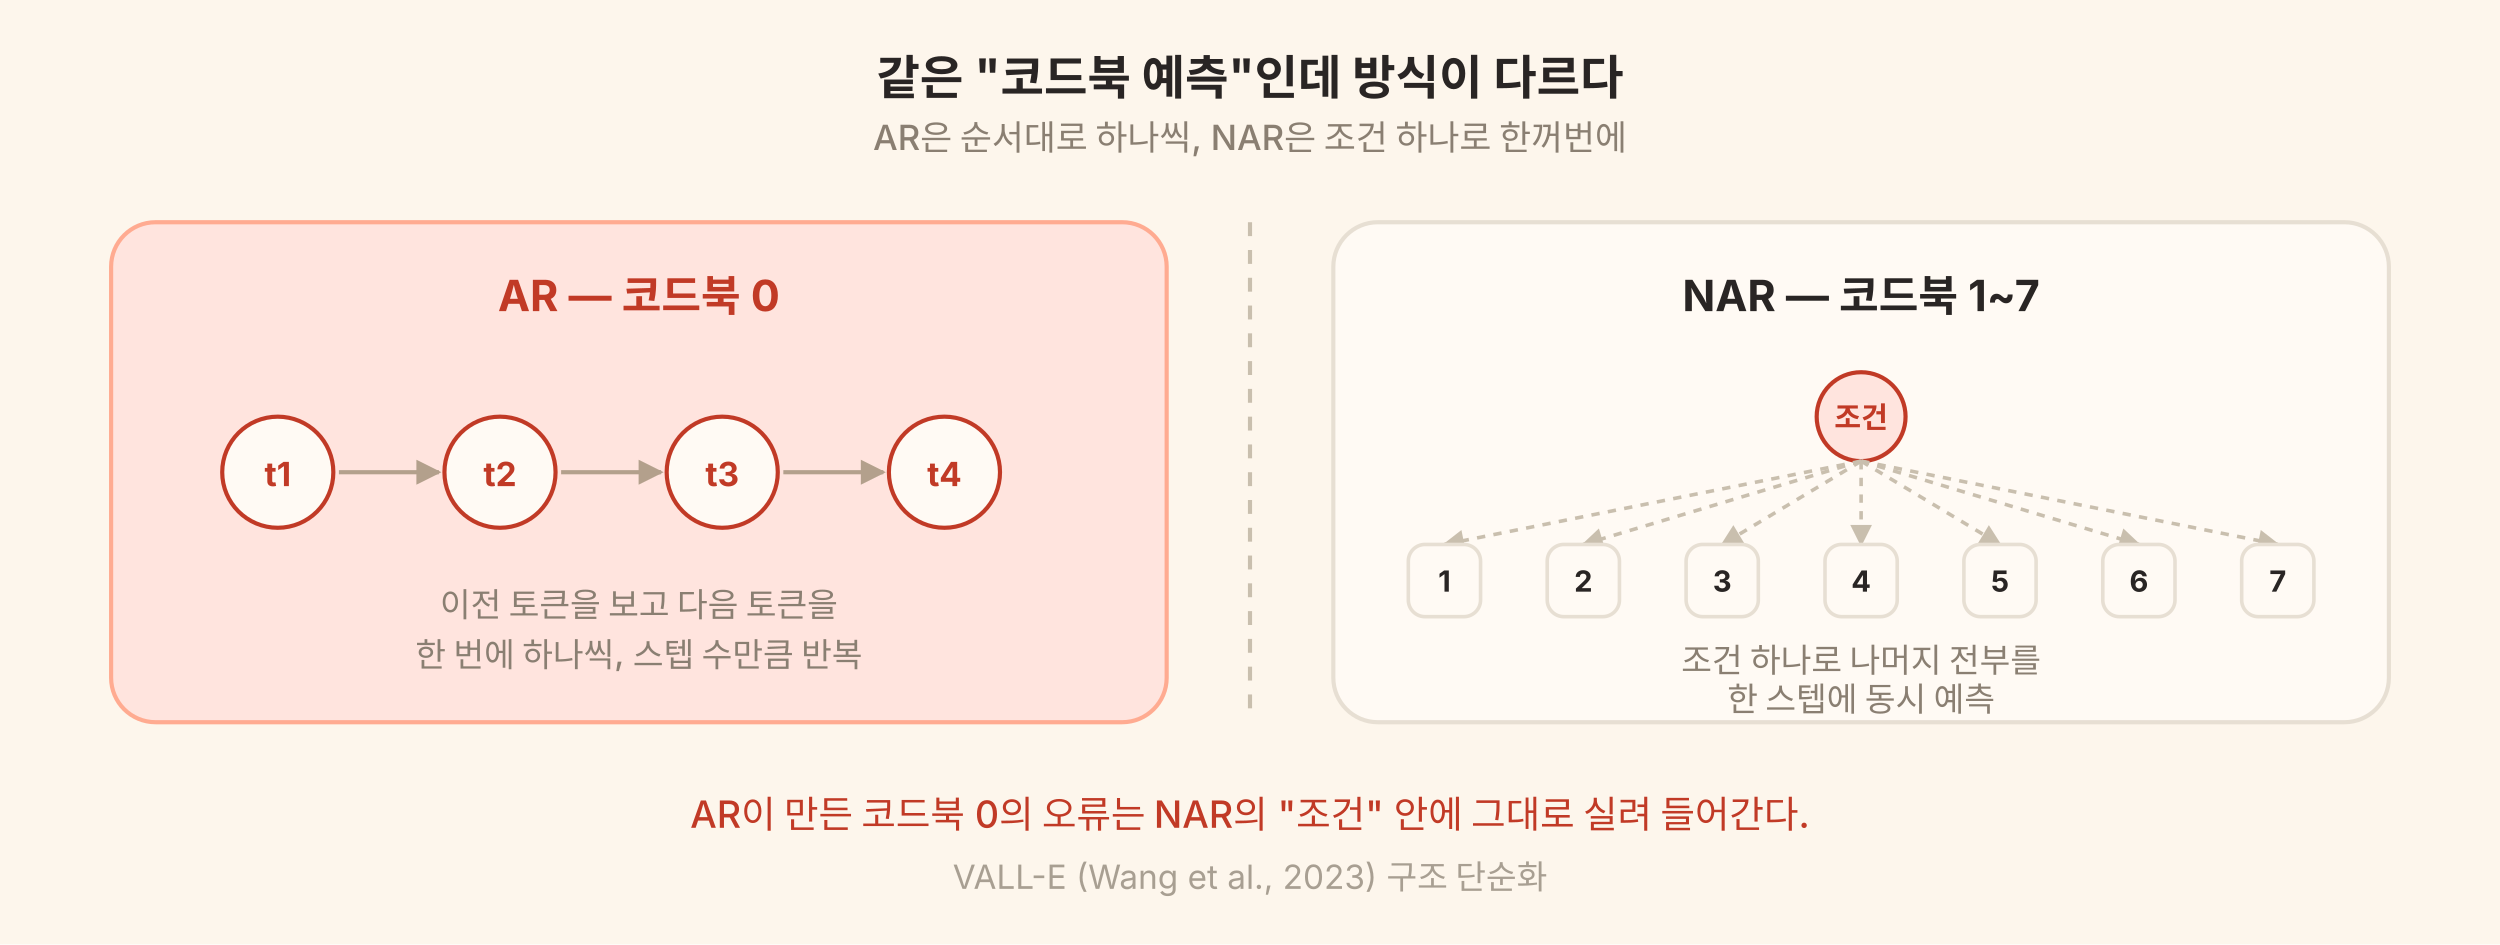
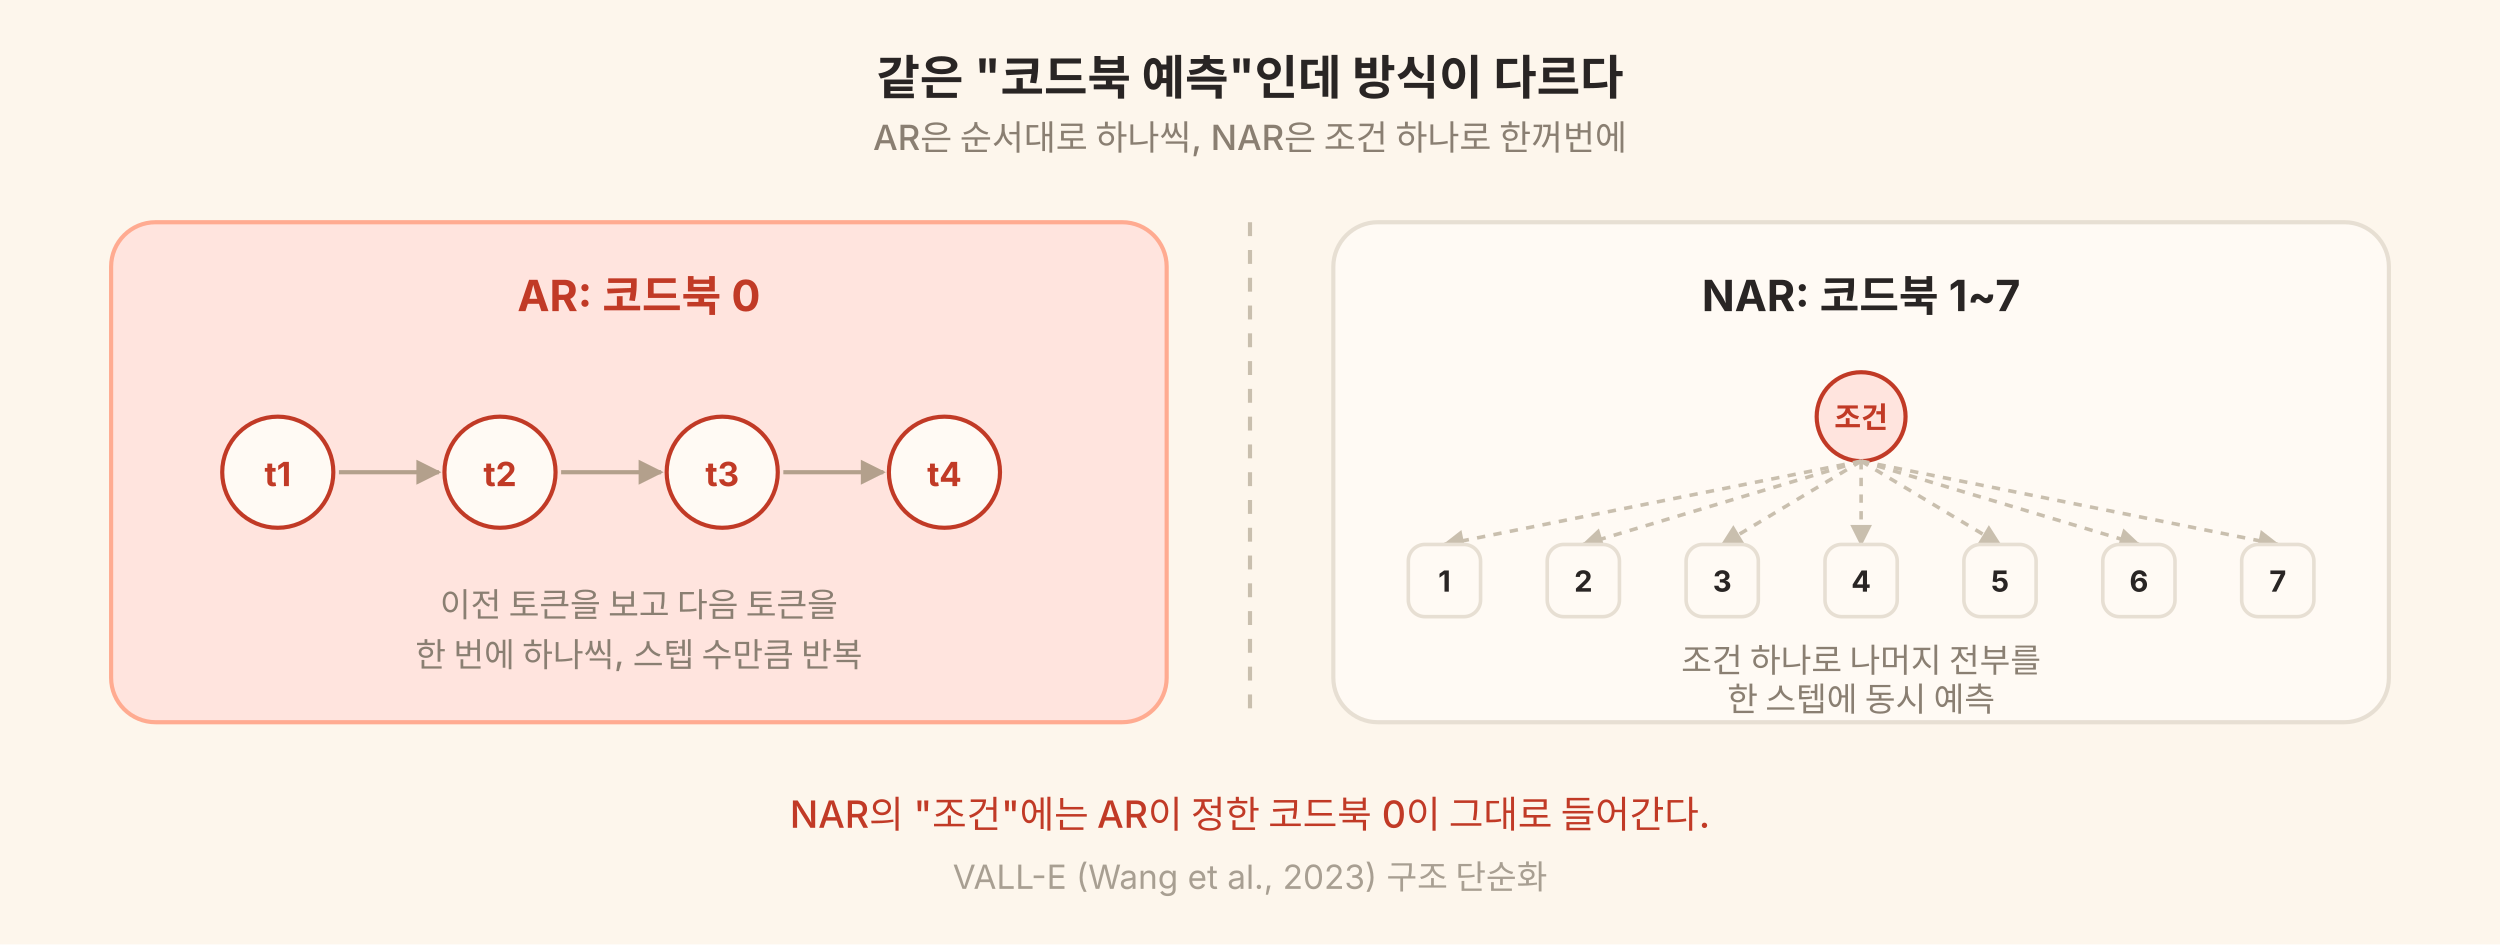
<svg xmlns="http://www.w3.org/2000/svg" viewBox="0 0 900 340" role="img" aria-labelledby="title2 desc2" font-family="ui-sans-serif, system-ui, -apple-system, sans-serif">
  <rect x="0" y="0" width="900" height="340" fill="#fdf6ec" />
  <defs>
    <marker id="arrow2" viewBox="0 0 10 10" refX="9" refY="5" markerWidth="6" markerHeight="6" orient="auto-start-reverse">
      <path d="M0,0 L10,5 L0,10 z" fill="#b3a08c" />
    </marker>
    <marker id="arrow2c" viewBox="0 0 10 10" refX="9" refY="5" markerWidth="6" markerHeight="6" orient="auto-start-reverse">
      <path d="M0,0 L10,5 L0,10 z" fill="#c9bfae" />
    </marker>
  </defs>
  <text x="450" y="34" text-anchor="middle" font-size="17" font-weight="700" fill="#292524">같은 "코드북 예측"인데 방식이 다르다</text>
  <text x="450" y="54" text-anchor="middle" font-size="12.5" font-weight="500" fill="#8a7f72">AR은 순서대로 하나씩, NAR은 조건 하나로 한꺼번에</text>
  <rect x="40" y="80" width="380" height="180" rx="16" fill="#ffe4de" stroke="#ffab91" stroke-width="1.5" />
-   <text x="230" y="112" text-anchor="middle" font-size="15.5" font-weight="700" fill="#c13a26">AR — 코드북 0</text>
+   <text x="230" y="112" text-anchor="middle" font-size="15.5" font-weight="700" fill="#c13a26">AR: 코드북 0</text>
  <circle cx="100" cy="170" r="20" fill="#fffaf4" stroke="#c13a26" stroke-width="1.5" />
  <text x="100" y="175" text-anchor="middle" font-size="12" font-weight="700" fill="#c13a26">t1</text>
  <line x1="122" y1="170" x2="158" y2="170" stroke="#b3a08c" stroke-width="1.5" marker-end="url(#arrow2)" />
  <circle cx="180" cy="170" r="20" fill="#fffaf4" stroke="#c13a26" stroke-width="1.5" />
  <text x="180" y="175" text-anchor="middle" font-size="12" font-weight="700" fill="#c13a26">t2</text>
  <line x1="202" y1="170" x2="238" y2="170" stroke="#b3a08c" stroke-width="1.5" marker-end="url(#arrow2)" />
  <circle cx="260" cy="170" r="20" fill="#fffaf4" stroke="#c13a26" stroke-width="1.5" />
  <text x="260" y="175" text-anchor="middle" font-size="12" font-weight="700" fill="#c13a26">t3</text>
  <line x1="282" y1="170" x2="318" y2="170" stroke="#b3a08c" stroke-width="1.5" marker-end="url(#arrow2)" />
  <circle cx="340" cy="170" r="20" fill="#fffaf4" stroke="#c13a26" stroke-width="1.5" />
  <text x="340" y="175" text-anchor="middle" font-size="12" font-weight="700" fill="#c13a26">t4</text>
  <text x="230" y="222" text-anchor="middle" font-size="12" font-weight="500" fill="#8a7f72">이전 토큰을 보고 다음 토큰을</text>
  <text x="230" y="240" text-anchor="middle" font-size="12" font-weight="500" fill="#8a7f72">한 번에 하나씩, 스텝 수만큼 반복</text>
  <line x1="450" y1="80" x2="450" y2="260" stroke="#c9bfae" stroke-width="1.5" stroke-dasharray="5 5" />
  <rect x="480" y="80" width="380" height="180" rx="16" fill="#fffaf4" stroke="#e7dfd3" stroke-width="1.5" />
-   <text x="670" y="112" text-anchor="middle" font-size="15.5" font-weight="700" fill="#292524">NAR — 코드북 1~7</text>
+   <text x="670" y="112" text-anchor="middle" font-size="15.5" font-weight="700" fill="#292524">NAR: 코드북 1~7</text>
  <circle cx="670" cy="150" r="16" fill="#ffe4de" stroke="#c13a26" stroke-width="1.5" />
  <text x="670" y="154" text-anchor="middle" font-size="10.5" font-weight="700" fill="#c13a26">조건</text>
  <line x1="670" y1="166" x2="520" y2="196" stroke="#c9bfae" stroke-width="1.3" stroke-dasharray="3 3" marker-end="url(#arrow2c)" />
  <line x1="670" y1="166" x2="570" y2="196" stroke="#c9bfae" stroke-width="1.3" stroke-dasharray="3 3" marker-end="url(#arrow2c)" />
  <line x1="670" y1="166" x2="620" y2="196" stroke="#c9bfae" stroke-width="1.3" stroke-dasharray="3 3" marker-end="url(#arrow2c)" />
  <line x1="670" y1="166" x2="670" y2="196" stroke="#c9bfae" stroke-width="1.3" stroke-dasharray="3 3" marker-end="url(#arrow2c)" />
  <line x1="670" y1="166" x2="720" y2="196" stroke="#c9bfae" stroke-width="1.3" stroke-dasharray="3 3" marker-end="url(#arrow2c)" />
  <line x1="670" y1="166" x2="770" y2="196" stroke="#c9bfae" stroke-width="1.3" stroke-dasharray="3 3" marker-end="url(#arrow2c)" />
  <line x1="670" y1="166" x2="820" y2="196" stroke="#c9bfae" stroke-width="1.3" stroke-dasharray="3 3" marker-end="url(#arrow2c)" />
  <g font-size="10.5" font-weight="700" fill="#292524">
    <rect x="507" y="196" width="26" height="26" rx="6" fill="#fffaf4" stroke="#e7dfd3" stroke-width="1.3" />
    <text x="520" y="213" text-anchor="middle">1</text>
    <rect x="557" y="196" width="26" height="26" rx="6" fill="#fffaf4" stroke="#e7dfd3" stroke-width="1.3" />
    <text x="570" y="213" text-anchor="middle">2</text>
    <rect x="607" y="196" width="26" height="26" rx="6" fill="#fffaf4" stroke="#e7dfd3" stroke-width="1.3" />
    <text x="620" y="213" text-anchor="middle">3</text>
    <rect x="657" y="196" width="26" height="26" rx="6" fill="#fffaf4" stroke="#e7dfd3" stroke-width="1.3" />
    <text x="670" y="213" text-anchor="middle">4</text>
    <rect x="707" y="196" width="26" height="26" rx="6" fill="#fffaf4" stroke="#e7dfd3" stroke-width="1.3" />
    <text x="720" y="213" text-anchor="middle">5</text>
    <rect x="757" y="196" width="26" height="26" rx="6" fill="#fffaf4" stroke="#e7dfd3" stroke-width="1.3" />
    <text x="770" y="213" text-anchor="middle">6</text>
    <rect x="807" y="196" width="26" height="26" rx="6" fill="#fffaf4" stroke="#e7dfd3" stroke-width="1.3" />
    <text x="820" y="213" text-anchor="middle">7</text>
  </g>
  <text x="670" y="242" text-anchor="middle" font-size="12" font-weight="500" fill="#8a7f72">조건 하나로 나머지 전부를</text>
  <text x="670" y="256" text-anchor="middle" font-size="12" font-weight="500" fill="#8a7f72">한 스텝에 동시 예측</text>
-   <text x="450" y="298" text-anchor="middle" font-size="13.5" font-weight="500" fill="#c13a26">AR이 만든 코드북 0의 오류는 NAR의 "조건" 안에 그대로 실려 들어간다.</text>
+   <text x="450" y="298" text-anchor="middle" font-size="13.5" font-weight="500" fill="#c13a26">NAR의 "조건"에는 AR이 정한 코드북 0이 그대로 들어간다.</text>
  <text x="450" y="320" text-anchor="middle" font-size="12" fill="#a89f92">VALL-E (Wang et al., 2023) 구조 단순화</text>
</svg>
